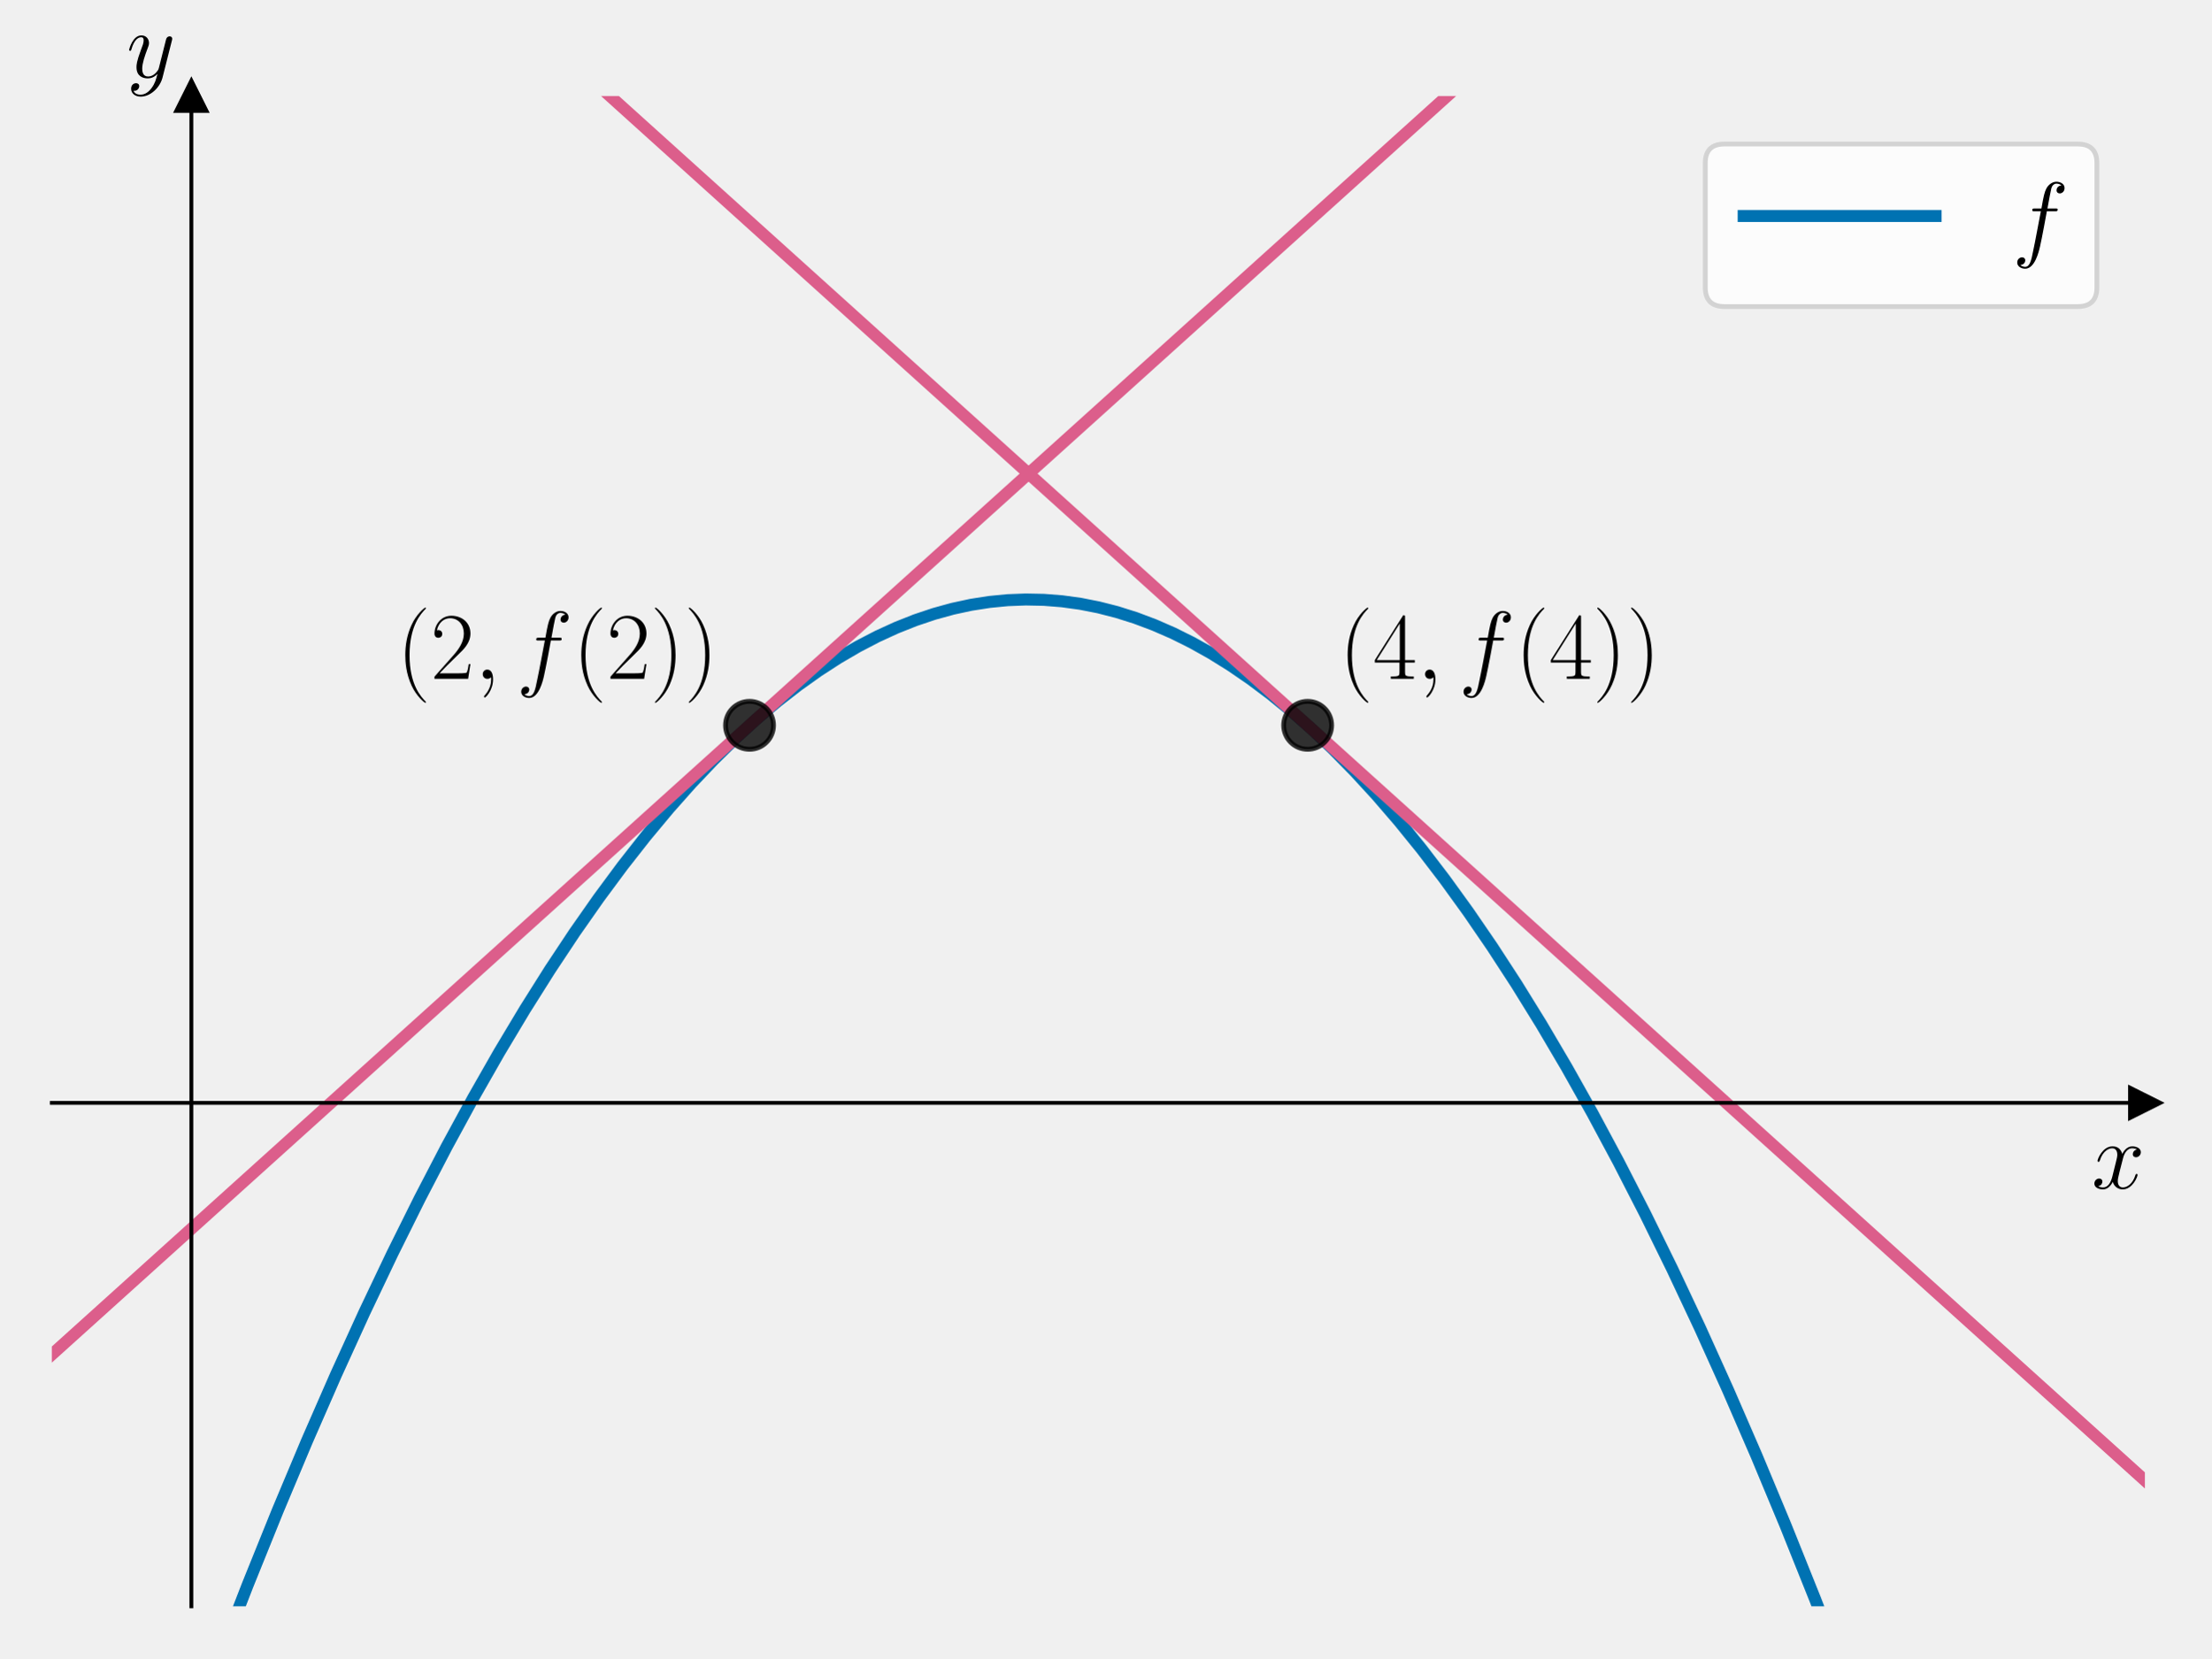
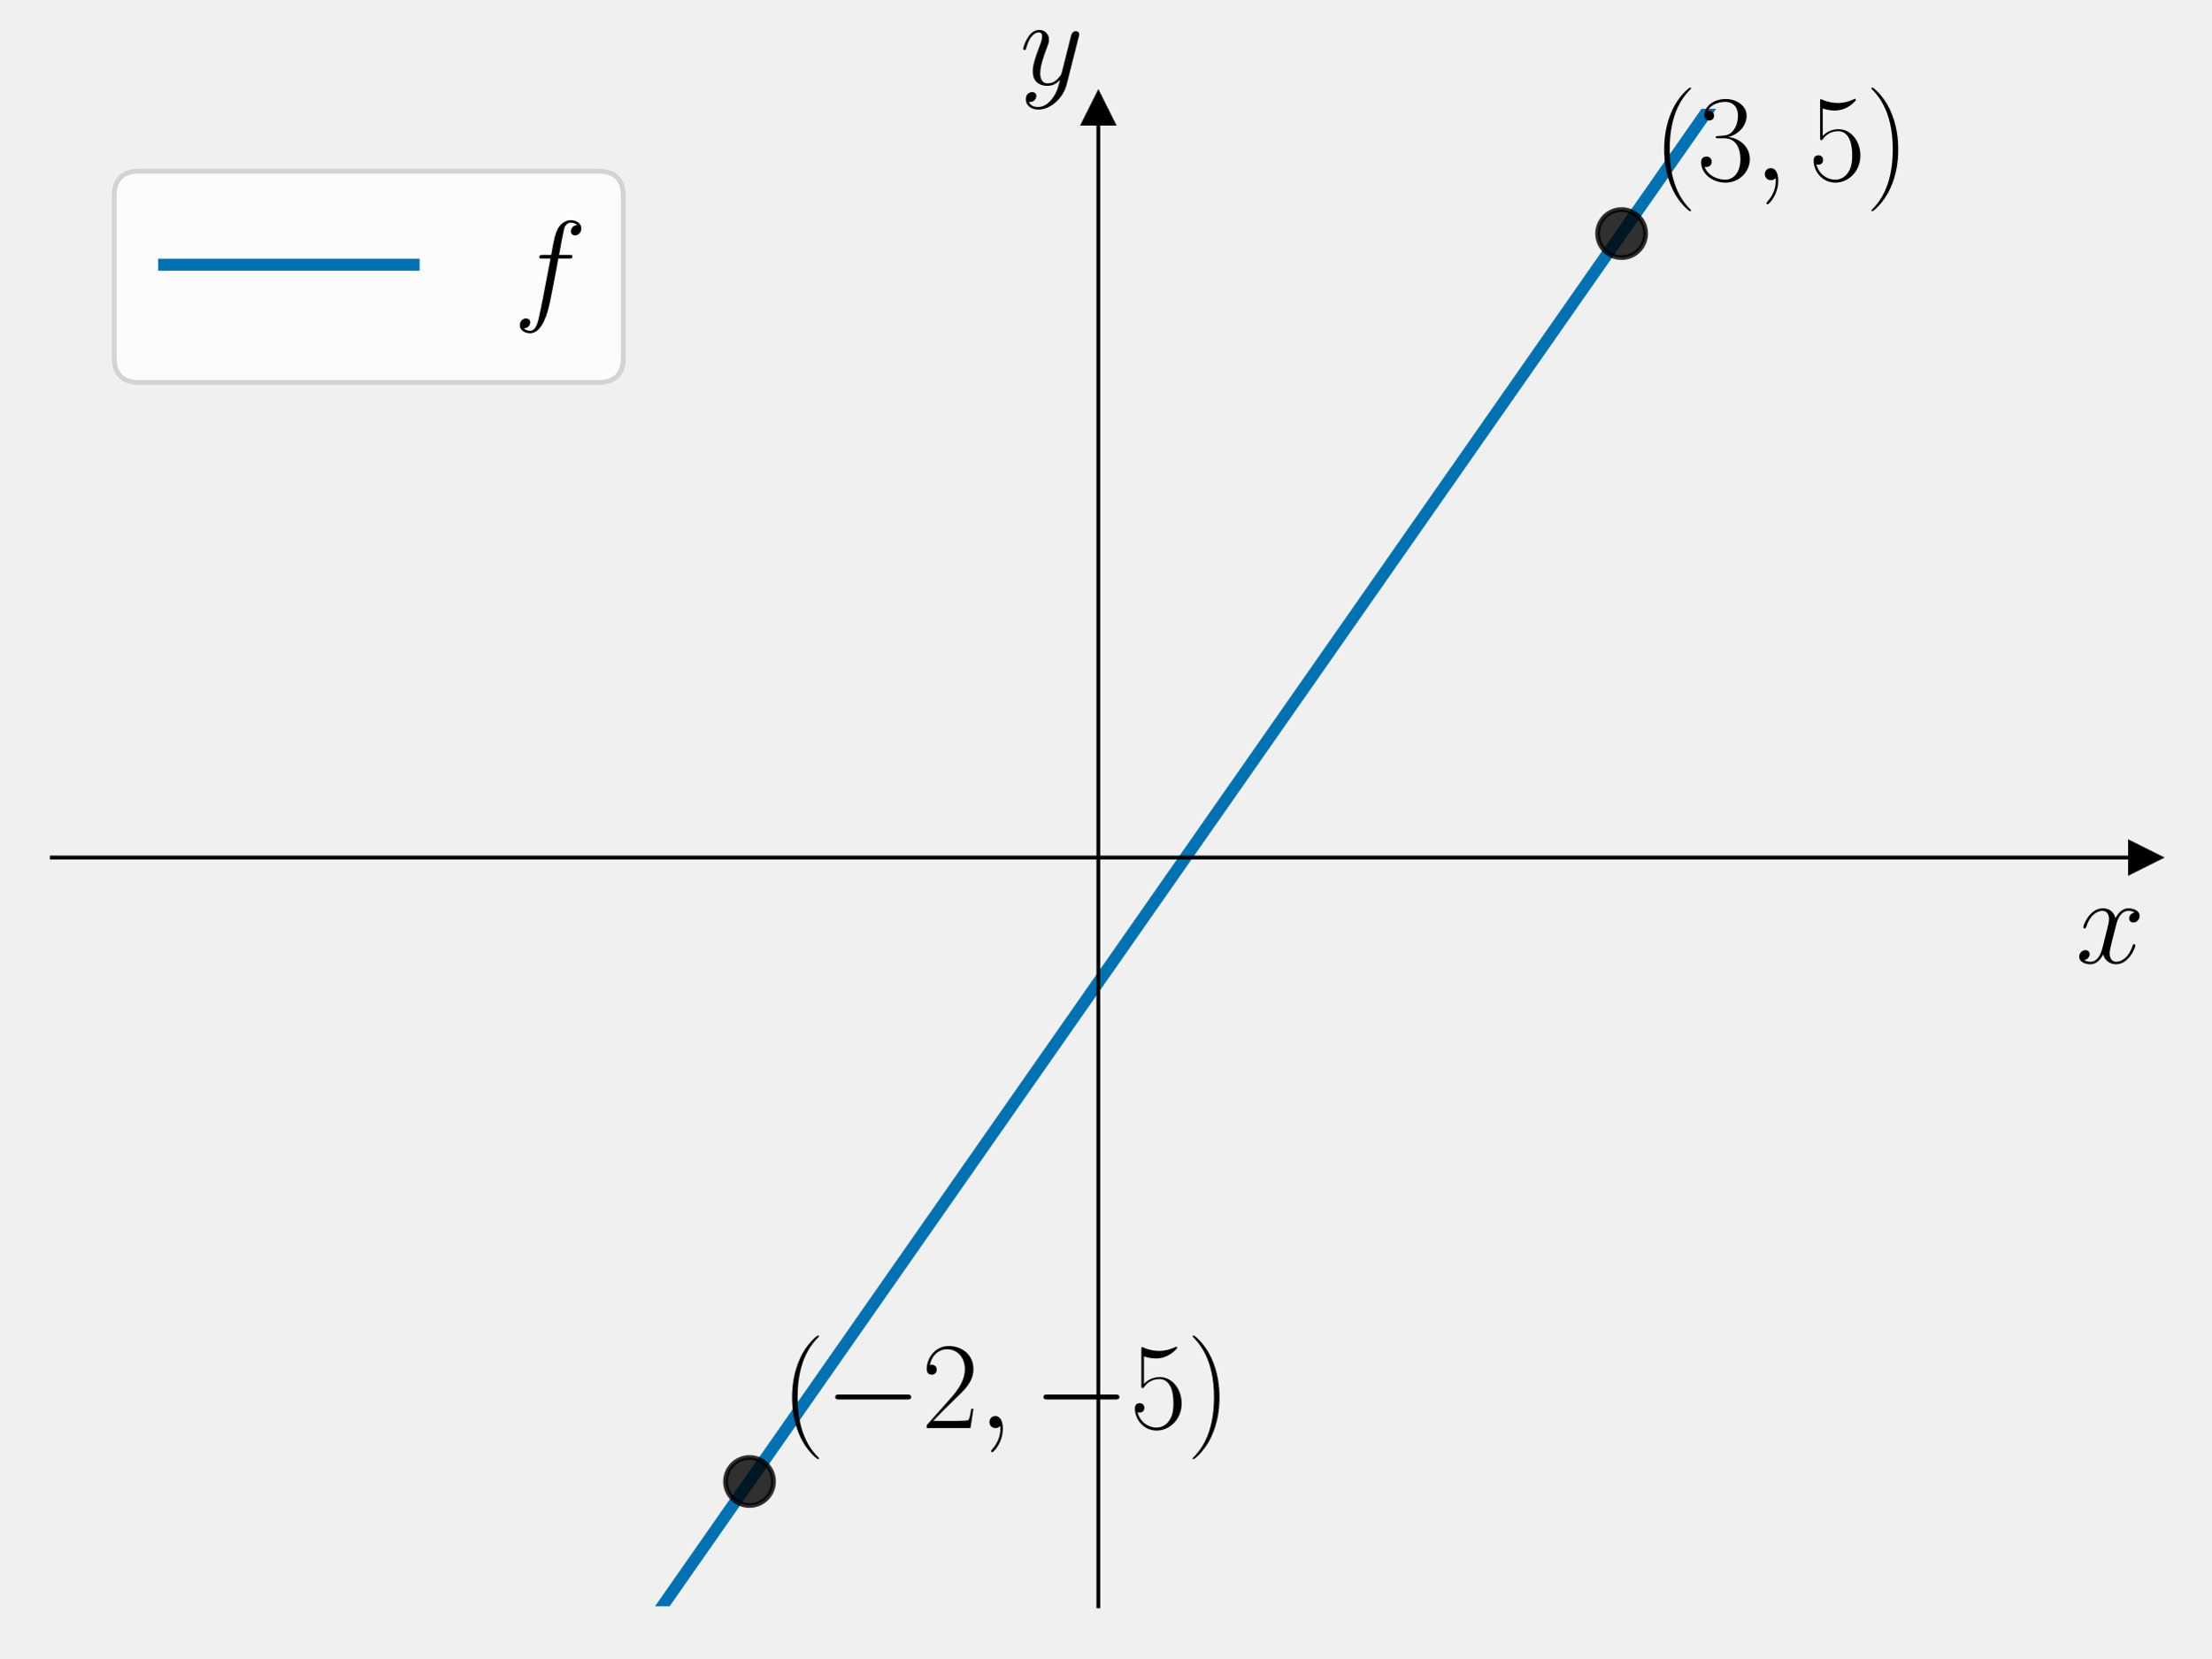
<svg xmlns="http://www.w3.org/2000/svg" xmlns:xlink="http://www.w3.org/1999/xlink" width="460.8pt" height="345.6pt" viewBox="0 0 460.8 345.6" version="1.1">
  <defs>
    <style type="text/css">*{stroke-linejoin: round; stroke-linecap: butt}</style>
  </defs>
  <g id="figure_1">
    <g id="patch_1">
      <path d="M 0 345.6  L 460.8 345.6  L 460.8 0  L 0 0  L 0 345.6  z " style="fill: none" />
    </g>
    <g id="axes_1">
      <g id="patch_2">
-         <path d="M 10.8 334.8  L 447 334.8  L 447 20.016  L 10.8 20.016  L 10.8 334.8  z " style="fill: none" />
+         <path d="M 10.8 334.8  L 447 334.8  L 447 22.673  L 10.8 22.673  L 10.8 334.8  z " style="fill: none" />
      </g>
      <g id="matplotlib.axis_1">
        <g id="text_1">
-           <g transform="translate(435.9132 247.7091) scale(0.2 -0.2)">
+           <g transform="translate(432.5871 200.7247) scale(0.26 -0.26)">
            <defs>
              <path id="CMMI12-78" d="M 3034 2606  C 2829 2567 2752 2414 2752 2293  C 2752 2139 2874 2088 2963 2088  C 3155 2088 3290 2254 3290 2427  C 3290 2695 2982 2816 2714 2816  C 2323 2816 2106 2433 2048 2312  C 1901 2816 1504 2816 1389 2816  C 736 2816 390 1980 390 1839  C 390 1814 416 1782 461 1782  C 512 1782 525 1820 538 1846  C 755 2555 1184 2689 1370 2689  C 1658 2689 1715 2420 1715 2267  C 1715 2127 1677 1980 1600 1673  L 1382 798  C 1286 415 1101 64 762 64  C 730 64 570 64 435 147  C 666 192 717 383 717 460  C 717 588 621 664 499 664  C 346 664 179 530 179 326  C 179 57 480 -64 755 -64  C 1062 -64 1280 179 1414 441  C 1517 64 1837 -64 2074 -64  C 2726 -64 3072 773 3072 913  C 3072 945 3046 971 3008 971  C 2950 971 2944 939 2925 888  C 2752 326 2381 64 2093 64  C 1869 64 1747 230 1747 492  C 1747 632 1773 734 1875 1156  L 2099 2024  C 2195 2408 2413 2689 2707 2689  C 2720 2689 2899 2689 3034 2606  z " transform="scale(0.015625)" />
            </defs>
            <use xlink:href="#CMMI12-78" transform="scale(0.996264)" />
          </g>
        </g>
      </g>
      <g id="matplotlib.axis_2">
        <g id="text_2">
-           <g transform="translate(26.36716 16.14068) scale(0.2 -0.2)">
+           <g transform="translate(212.5333 17.63489) scale(0.26 -0.26)">
            <defs>
              <path id="CMMI12-79" d="M 1683 -700  C 1510 -939 1261 -1152 947 -1152  C 870 -1152 563 -1152 467 -889  C 486 -895 518 -895 531 -895  C 723 -895 851 -729 851 -582  C 851 -435 730 -384 634 -384  C 531 -384 307 -458 307 -759  C 307 -1071 582 -1286 947 -1286  C 1587 -1286 2234 -700 2413 6  L 3040 2485  C 3046 2517 3059 2556 3059 2594  C 3059 2689 2982 2753 2886 2753  C 2829 2753 2694 2727 2643 2535  L 2170 658  C 2138 543 2138 530 2086 460  C 1958 281 1747 64 1440 64  C 1082 64 1050 415 1050 588  C 1050 952 1222 1443 1395 1903  C 1466 2088 1504 2178 1504 2305  C 1504 2574 1312 2816 998 2816  C 410 2816 173 1890 173 1839  C 173 1814 198 1782 243 1782  C 301 1782 307 1807 333 1897  C 486 2433 730 2689 979 2689  C 1037 2689 1146 2689 1146 2478  C 1146 2312 1075 2127 979 1884  C 666 1047 666 837 666 683  C 666 77 1101 -64 1421 -64  C 1606 -64 1837 -6 2061 230  L 2067 224  C 1971 -147 1907 -392 1683 -700  z " transform="scale(0.015625)" />
            </defs>
            <use xlink:href="#CMMI12-79" transform="scale(0.996264)" />
          </g>
        </g>
      </g>
      <g id="line2d_1">
        <defs>
-           <path id="mcb4f2f955a" d="M 3 0  L -3 -3  L -3 3  z " style="stroke: #000000; stroke-linejoin: miter" />
+           <path id="m35c608590f" d="M 3 0  L -3 -3  L -3 3  z " style="stroke: #000000; stroke-linejoin: miter" />
        </defs>
        <g>
-           <use xlink:href="#mcb4f2f955a" x="447" y="229.872" style="stroke: #000000; stroke-linejoin: miter" />
+           <use xlink:href="#m35c608590f" x="447" y="178.737" style="stroke: #000000; stroke-linejoin: miter" />
        </g>
      </g>
      <g id="line2d_2">
        <defs>
-           <path id="m34de78d198" d="M 0 -3  L -3 3  L 3 3  z " style="stroke: #000000; stroke-linejoin: miter" />
+           <path id="m33522b1f7c" d="M 0 -3  L -3 3  L 3 3  z " style="stroke: #000000; stroke-linejoin: miter" />
        </defs>
        <g>
-           <use xlink:href="#m34de78d198" x="39.88" y="20.016" style="stroke: #000000; stroke-linejoin: miter" />
+           <use xlink:href="#m33522b1f7c" x="228.9" y="22.673" style="stroke: #000000; stroke-linejoin: miter" />
        </g>
      </g>
      <g id="line2d_3">
-         <path d="M 45.297 346.6  L 51.616 330.339  L 57.847 314.914  L 63.97 300.339  L 69.988 286.585  L 75.925 273.563  L 81.756 261.307  L 87.48 249.788  L 93.098 238.977  L 98.61 228.847  L 104.041 219.324  L 109.366 210.433  L 114.612 202.105  L 119.75 194.359  L 124.782 187.172  L 129.735 180.481  L 134.607 174.27  L 139.373 168.551  L 144.059 163.271  L 148.665 158.413  L 153.191 153.96  L 157.638 149.895  L 162.004 146.202  L 166.291 142.863  L 170.524 139.846  L 174.678 137.156  L 178.778 134.763  L 182.825 132.656  L 186.819 130.826  L 190.759 129.264  L 194.673 127.95  L 198.534 126.887  L 202.368 126.059  L 206.175 125.464  L 209.983 125.093  L 213.764 124.947  L 217.544 125.023  L 221.325 125.32  L 225.133 125.844  L 228.94 126.593  L 232.774 127.574  L 236.635 128.792  L 240.522 130.252  L 244.462 131.971  L 248.43 133.946  L 252.45 136.196  L 256.524 138.731  L 260.651 141.562  L 264.857 144.719  L 269.117 148.197  L 273.457 152.028  L 277.877 156.231  L 282.35 160.793  L 286.903 165.755  L 291.536 171.134  L 296.275 176.981  L 301.094 183.284  L 305.993 190.06  L 310.972 197.329  L 316.057 205.149  L 321.223 213.504  L 326.495 222.457  L 331.846 231.987  L 337.304 242.164  L 342.869 253.015  L 348.514 264.512  L 354.265 276.735  L 360.122 289.712  L 366.086 303.471  L 372.13 317.977  L 378.28 333.321  L 383.423 346.6  L 383.423 346.6  " clip-path="url(#pffb812dca7)" style="fill: none; stroke: #0072b2; stroke-width: 2.5; stroke-linecap: square" />
+         <path d="M 129.78 346.6  L 372.667 -1  L 372.667 -1  " clip-path="url(#p61ff8ca5be)" style="fill: none; stroke: #0072b2; stroke-width: 2.5; stroke-linecap: square" />
      </g>
      <g id="line2d_4">
-         <path d="M 10.8 282.336  L 324.898 -1  " clip-path="url(#pffb812dca7)" style="fill: none; stroke: #dc5e8b; stroke-width: 2.5; stroke-linecap: square" />
+         <defs>
+           <path id="m63a5b9cc3b" d="M 0 5  C 1.326 5 2.598 4.473 3.536 3.536  C 4.473 2.598 5 1.326 5 0  C 5 -1.326 4.473 -2.598 3.536 -3.536  C 2.598 -4.473 1.326 -5 0 -5  C -1.326 -5 -2.598 -4.473 -3.536 -3.536  C -4.473 -2.598 -5 -1.326 -5 0  C -5 1.326 -4.473 2.598 -3.536 3.536  C -2.598 4.473 -1.326 5 0 5  z " style="stroke: #000000; stroke-opacity: 0.8" />
+         </defs>
+         <g clip-path="url(#p61ff8ca5be)">
+           <use xlink:href="#m63a5b9cc3b" x="156.2" y="308.789" style="fill-opacity: 0.8; stroke: #000000; stroke-opacity: 0.8" />
+         </g>
      </g>
      <g id="line2d_5">
-         <path d="M 103.822 -1  L 447 308.568  " clip-path="url(#pffb812dca7)" style="fill: none; stroke: #dc5e8b; stroke-width: 2.5; stroke-linecap: square" />
-       </g>
-       <g id="line2d_6">
-         <defs>
-           <path id="me76706fddd" d="M 0 5  C 1.326 5 2.598 4.473 3.536 3.536  C 4.473 2.598 5 1.326 5 0  C 5 -1.326 4.473 -2.598 3.536 -3.536  C 2.598 -4.473 1.326 -5 0 -5  C -1.326 -5 -2.598 -4.473 -3.536 -3.536  C -4.473 -2.598 -5 -1.326 -5 0  C -5 1.326 -4.473 2.598 -3.536 3.536  C -2.598 4.473 -1.326 5 0 5  z " style="stroke: #000000; stroke-opacity: 0.8" />
-         </defs>
-         <g clip-path="url(#pffb812dca7)">
-           <use xlink:href="#me76706fddd" x="156.2" y="151.176" style="fill-opacity: 0.8; stroke: #000000; stroke-opacity: 0.8" />
-         </g>
-       </g>
-       <g id="line2d_7">
-         <g clip-path="url(#pffb812dca7)">
-           <use xlink:href="#me76706fddd" x="272.52" y="151.176" style="fill-opacity: 0.8; stroke: #000000; stroke-opacity: 0.8" />
+         <g clip-path="url(#p61ff8ca5be)">
+           <use xlink:href="#m63a5b9cc3b" x="337.95" y="48.684" style="fill-opacity: 0.8; stroke: #000000; stroke-opacity: 0.8" />
        </g>
      </g>
      <g id="patch_3">
-         <path d="M 39.88 334.8  L 39.88 20.016  " style="fill: none; stroke: #000000; stroke-width: 0.8; stroke-linejoin: miter; stroke-linecap: square" />
+         <path d="M 228.9 334.8  L 228.9 22.673  " style="fill: none; stroke: #000000; stroke-width: 0.8; stroke-linejoin: miter; stroke-linecap: square" />
      </g>
      <g id="patch_4">
-         <path d="M 447 334.8  L 447 20.016  " style="fill: none" />
+         <path d="M 447 334.8  L 447 22.673  " style="fill: none" />
      </g>
      <g id="patch_5">
-         <path d="M 10.8 229.872  L 447 229.872  " style="fill: none; stroke: #000000; stroke-width: 0.8; stroke-linejoin: miter; stroke-linecap: square" />
+         <path d="M 10.8 178.737  L 447 178.737  " style="fill: none; stroke: #000000; stroke-width: 0.8; stroke-linejoin: miter; stroke-linecap: square" />
      </g>
      <g id="patch_6">
-         <path d="M 10.8 20.016  L 447 20.016  " style="fill: none" />
+         <path d="M 10.8 22.673  L 447 22.673  " style="fill: none" />
      </g>
      <g id="text_3">
-         <g transform="translate(82.67187 141.4898) scale(0.2 -0.2)">
+         <g transform="translate(162.743 297.6535) scale(0.26 -0.26)">
          <defs>
            <path id="CMR17-28" d="M 1958 -1561  C 1958 -1555 1958 -1542 1939 -1523  C 1645 -1224 858 -407 858 1581  C 858 3569 1632 4379 1946 4697  C 1946 4704 1958 4717 1958 4736  C 1958 4755 1939 4768 1914 4768  C 1843 4768 1299 4296 986 3594  C 666 2887 576 2199 576 1588  C 576 1128 621 351 1005 -471  C 1312 -1135 1837 -1600 1914 -1600  C 1946 -1600 1958 -1587 1958 -1561  z " transform="scale(0.015625)" />
+             <path id="CMSY10-0" d="M 4218 1472  C 4326 1472 4442 1472 4442 1600  C 4442 1728 4326 1728 4218 1728  L 755 1728  C 646 1728 531 1728 531 1600  C 531 1472 646 1472 755 1472  L 4218 1472  z " transform="scale(0.015625)" />
            <path id="CMR17-32" d="M 2669 989  L 2554 989  C 2490 536 2438 459 2413 420  C 2381 369 1920 369 1830 369  L 602 369  C 832 619 1280 1072 1824 1597  C 2214 1967 2669 2402 2669 3035  C 2669 3790 2067 4224 1395 4224  C 691 4224 262 3604 262 3030  C 262 2780 448 2748 525 2748  C 589 2748 781 2787 781 3010  C 781 3207 614 3264 525 3264  C 486 3264 448 3258 422 3245  C 544 3790 915 4058 1306 4058  C 1862 4058 2227 3617 2227 3035  C 2227 2479 1901 2000 1536 1584  L 262 146  L 262 0  L 2515 0  L 2669 989  z " transform="scale(0.015625)" />
            <path id="CMMI12-3b" d="M 1248 -31  C 1248 343 1126 619 864 619  C 659 619 557 453 557 313  C 557 172 653 0 870 0  C 954 0 1024 26 1082 83  C 1094 96 1101 96 1107 96  C 1120 96 1120 5 1120 -27  C 1120 -240 1082 -659 710 -1080  C 640 -1157 640 -1170 640 -1183  C 640 -1216 672 -1248 704 -1248  C 755 -1248 1248 -771 1248 -31  z " transform="scale(0.015625)" />
-             <path id="CMMI12-66" d="M 2854 2566  C 2982 2566 3034 2566 3034 2688  C 3034 2752 2982 2752 2867 2752  L 2349 2752  C 2470 3429 2560 3897 2611 4107  C 2650 4265 2784 4416 2950 4416  C 3085 4416 3219 4358 3283 4298  C 3034 4272 2957 4082 2957 3969  C 2957 3837 3053 3759 3174 3759  C 3302 3759 3494 3870 3494 4119  C 3494 4393 3226 4544 2944 4544  C 2669 4544 2400 4334 2272 4078  C 2157 3848 2093 3611 1946 2752  L 1517 2752  C 1395 2752 1331 2752 1331 2637  C 1331 2566 1370 2566 1498 2566  L 1907 2566  C 1792 1976 1530 542 1382 -137  C 1274 -689 1178 -1152 858 -1152  C 838 -1152 653 -1152 538 -1031  C 864 -1005 864 -726 864 -720  C 864 -593 768 -517 646 -517  C 518 -517 326 -625 326 -867  C 326 -1140 608 -1280 858 -1280  C 1510 -1280 1779 -118 1850 199  C 1965 688 2278 2376 2310 2566  L 2854 2566  z " transform="scale(0.015625)" />
+             <path id="CMR17-35" d="M 730 3692  C 794 3666 1056 3584 1325 3584  C 1920 3584 2246 3911 2432 4100  C 2432 4157 2432 4192 2394 4192  C 2387 4192 2374 4192 2323 4163  C 2099 4058 1837 3973 1517 3973  C 1325 3973 1037 3999 723 4139  C 653 4171 640 4171 634 4171  C 602 4171 595 4164 595 4037  L 595 2203  C 595 2089 595 2057 659 2057  C 691 2057 704 2070 736 2114  C 941 2401 1222 2522 1542 2522  C 1766 2522 2246 2382 2246 1289  C 2246 1085 2246 715 2054 421  C 1894 159 1645 25 1370 25  C 947 25 518 320 403 814  C 429 807 480 795 506 795  C 589 795 749 840 749 1038  C 749 1210 627 1280 506 1280  C 358 1280 262 1190 262 1011  C 262 454 704 -128 1382 -128  C 2042 -128 2669 440 2669 1264  C 2669 2030 2170 2624 1549 2624  C 1222 2624 947 2503 730 2274  L 730 3692  z " transform="scale(0.015625)" />
            <path id="CMR17-29" d="M 1683 1581  C 1683 2040 1638 2817 1254 3639  C 947 4303 422 4768 346 4768  C 326 4768 301 4761 301 4729  C 301 4717 307 4710 314 4697  C 621 4378 1402 3568 1402 1584  C 1402 -407 627 -1217 314 -1537  C 307 -1549 301 -1556 301 -1568  C 301 -1600 326 -1600 346 -1600  C 416 -1600 960 -1128 1274 -426  C 1594 281 1683 969 1683 1581  z " transform="scale(0.015625)" />
          </defs>
          <use xlink:href="#CMR17-28" transform="scale(0.996264)" />
-           <use xlink:href="#CMR17-32" transform="translate(35.28077 0) scale(0.996264)" />
-           <use xlink:href="#CMMI12-3b" transform="translate(80.97124 0) scale(0.996264)" />
-           <use xlink:href="#CMMI12-66" transform="translate(124.6728 0) scale(0.996264)" />
-           <use xlink:href="#CMR17-28" transform="translate(183.3931 0) scale(0.996264)" />
-           <use xlink:href="#CMR17-32" transform="translate(218.6739 0) scale(0.996264)" />
-           <use xlink:href="#CMR17-29" transform="translate(264.3644 0) scale(0.996264)" />
-           <use xlink:href="#CMR17-29" transform="translate(299.6451 0) scale(0.996264)" />
+           <use xlink:href="#CMSY10-0" transform="translate(35.28077 0) scale(0.996264)" />
+           <use xlink:href="#CMR17-32" transform="translate(112.7682 0) scale(0.996264)" />
+           <use xlink:href="#CMMI12-3b" transform="translate(158.4587 0) scale(0.996264)" />
+           <use xlink:href="#CMSY10-0" transform="translate(202.1603 0) scale(0.996264)" />
+           <use xlink:href="#CMR17-35" transform="translate(279.6478 0) scale(0.996264)" />
+           <use xlink:href="#CMR17-29" transform="translate(325.3382 0) scale(0.996264)" />
        </g>
      </g>
      <g id="text_4">
-         <g transform="translate(279.063 141.4898) scale(0.2 -0.2)">
+         <g transform="translate(344.493 37.54784) scale(0.26 -0.26)">
          <defs>
-             <path id="CMR17-34" d="M 2150 4122  C 2150 4256 2144 4256 2029 4256  L 128 1254  L 128 1088  L 1779 1088  L 1779 457  C 1779 224 1766 160 1318 160  L 1197 160  L 1197 0  C 1402 0 1747 0 1965 0  C 2182 0 2528 0 2733 0  L 2733 160  L 2611 160  C 2163 160 2150 224 2150 457  L 2150 1088  L 2803 1088  L 2803 1254  L 2150 1254  L 2150 4122  z M 1798 3703  L 1798 1254  L 256 1254  L 1798 3703  z " transform="scale(0.015625)" />
+             <path id="CMR17-33" d="M 1414 2157  C 1984 2157 2234 1662 2234 1090  C 2234 320 1824 25 1453 25  C 1114 25 563 194 390 693  C 422 680 454 680 486 680  C 640 680 755 782 755 948  C 755 1133 614 1216 486 1216  C 378 1216 211 1165 211 926  C 211 335 787 -128 1466 -128  C 2176 -128 2720 430 2720 1085  C 2720 1707 2208 2157 1600 2227  C 2086 2328 2554 2756 2554 3329  C 2554 3820 2048 4179 1472 4179  C 890 4179 378 3829 378 3329  C 378 3110 544 3072 627 3072  C 762 3072 877 3155 877 3321  C 877 3486 762 3569 627 3569  C 602 3569 570 3569 544 3557  C 730 3959 1235 4032 1459 4032  C 1683 4032 2106 3925 2106 3320  C 2106 3143 2080 2828 1862 2550  C 1670 2304 1453 2304 1242 2284  C 1210 2284 1062 2269 1037 2269  C 992 2263 966 2257 966 2208  C 966 2163 973 2157 1101 2157  L 1414 2157  z " transform="scale(0.015625)" />
          </defs>
          <use xlink:href="#CMR17-28" transform="scale(0.996264)" />
-           <use xlink:href="#CMR17-34" transform="translate(35.28077 0) scale(0.996264)" />
+           <use xlink:href="#CMR17-33" transform="translate(35.28077 0) scale(0.996264)" />
          <use xlink:href="#CMMI12-3b" transform="translate(80.97124 0) scale(0.996264)" />
-           <use xlink:href="#CMMI12-66" transform="translate(124.6728 0) scale(0.996264)" />
-           <use xlink:href="#CMR17-28" transform="translate(183.3931 0) scale(0.996264)" />
-           <use xlink:href="#CMR17-34" transform="translate(218.6739 0) scale(0.996264)" />
-           <use xlink:href="#CMR17-29" transform="translate(264.3644 0) scale(0.996264)" />
-           <use xlink:href="#CMR17-29" transform="translate(299.6451 0) scale(0.996264)" />
+           <use xlink:href="#CMR17-35" transform="translate(124.6728 0) scale(0.996264)" />
+           <use xlink:href="#CMR17-29" transform="translate(170.3633 0) scale(0.996264)" />
        </g>
      </g>
      <g id="legend_1">
        <g id="patch_7">
-           <path d="M 359.383 63.892  L 433 63.892  Q 437 63.892 437 59.892  L 437 34.016  Q 437 30.016 433 30.016  L 359.383 30.016  Q 355.383 30.016 355.383 34.016  L 355.383 59.892  Q 355.383 63.892 359.383 63.892  z " style="fill: #ffffff; opacity: 0.8; stroke: #cccccc; stroke-linejoin: miter" />
+           <path d="M 29 79.712  L 124.702 79.712  Q 129.902 79.712 129.902 74.512  L 129.902 40.873  Q 129.902 35.673 124.702 35.673  L 29 35.673  Q 23.8 35.673 23.8 40.873  L 23.8 74.512  Q 23.8 79.712 29 79.712  z " style="fill: #ffffff; opacity: 0.8; stroke: #cccccc; stroke-linejoin: miter" />
        </g>
-         <g id="line2d_8">
-           <path d="M 363.383 45.016  L 383.383 45.016  L 403.383 45.016  " style="fill: none; stroke: #0072b2; stroke-width: 2.5; stroke-linecap: square" />
+         <g id="line2d_6">
+           <path d="M 34.2 55.173  L 60.2 55.173  L 86.2 55.173  " style="fill: none; stroke: #0072b2; stroke-width: 2.5; stroke-linecap: square" />
        </g>
        <g id="text_5">
-           <g transform="translate(419.3834 52.01631) scale(0.2 -0.2)">
+           <g transform="translate(107 64.27321) scale(0.26 -0.26)">
+             <defs>
+               <path id="CMMI12-66" d="M 2854 2566  C 2982 2566 3034 2566 3034 2688  C 3034 2752 2982 2752 2867 2752  L 2349 2752  C 2470 3429 2560 3897 2611 4107  C 2650 4265 2784 4416 2950 4416  C 3085 4416 3219 4358 3283 4298  C 3034 4272 2957 4082 2957 3969  C 2957 3837 3053 3759 3174 3759  C 3302 3759 3494 3870 3494 4119  C 3494 4393 3226 4544 2944 4544  C 2669 4544 2400 4334 2272 4078  C 2157 3848 2093 3611 1946 2752  L 1517 2752  C 1395 2752 1331 2752 1331 2637  C 1331 2566 1370 2566 1498 2566  L 1907 2566  C 1792 1976 1530 542 1382 -137  C 1274 -689 1178 -1152 858 -1152  C 838 -1152 653 -1152 538 -1031  C 864 -1005 864 -726 864 -720  C 864 -593 768 -517 646 -517  C 518 -517 326 -625 326 -867  C 326 -1140 608 -1280 858 -1280  C 1510 -1280 1779 -118 1850 199  C 1965 688 2278 2376 2310 2566  L 2854 2566  z " transform="scale(0.015625)" />
+             </defs>
            <use xlink:href="#CMMI12-66" transform="scale(0.996264)" />
          </g>
        </g>
      </g>
    </g>
  </g>
  <defs>
-     <clipPath id="pffb812dca7">
-       <rect x="10.8" y="20.016" width="436.2" height="314.784" />
+     <clipPath id="p61ff8ca5be">
+       <rect x="10.8" y="22.673" width="436.2" height="312.127" />
    </clipPath>
  </defs>
</svg>
